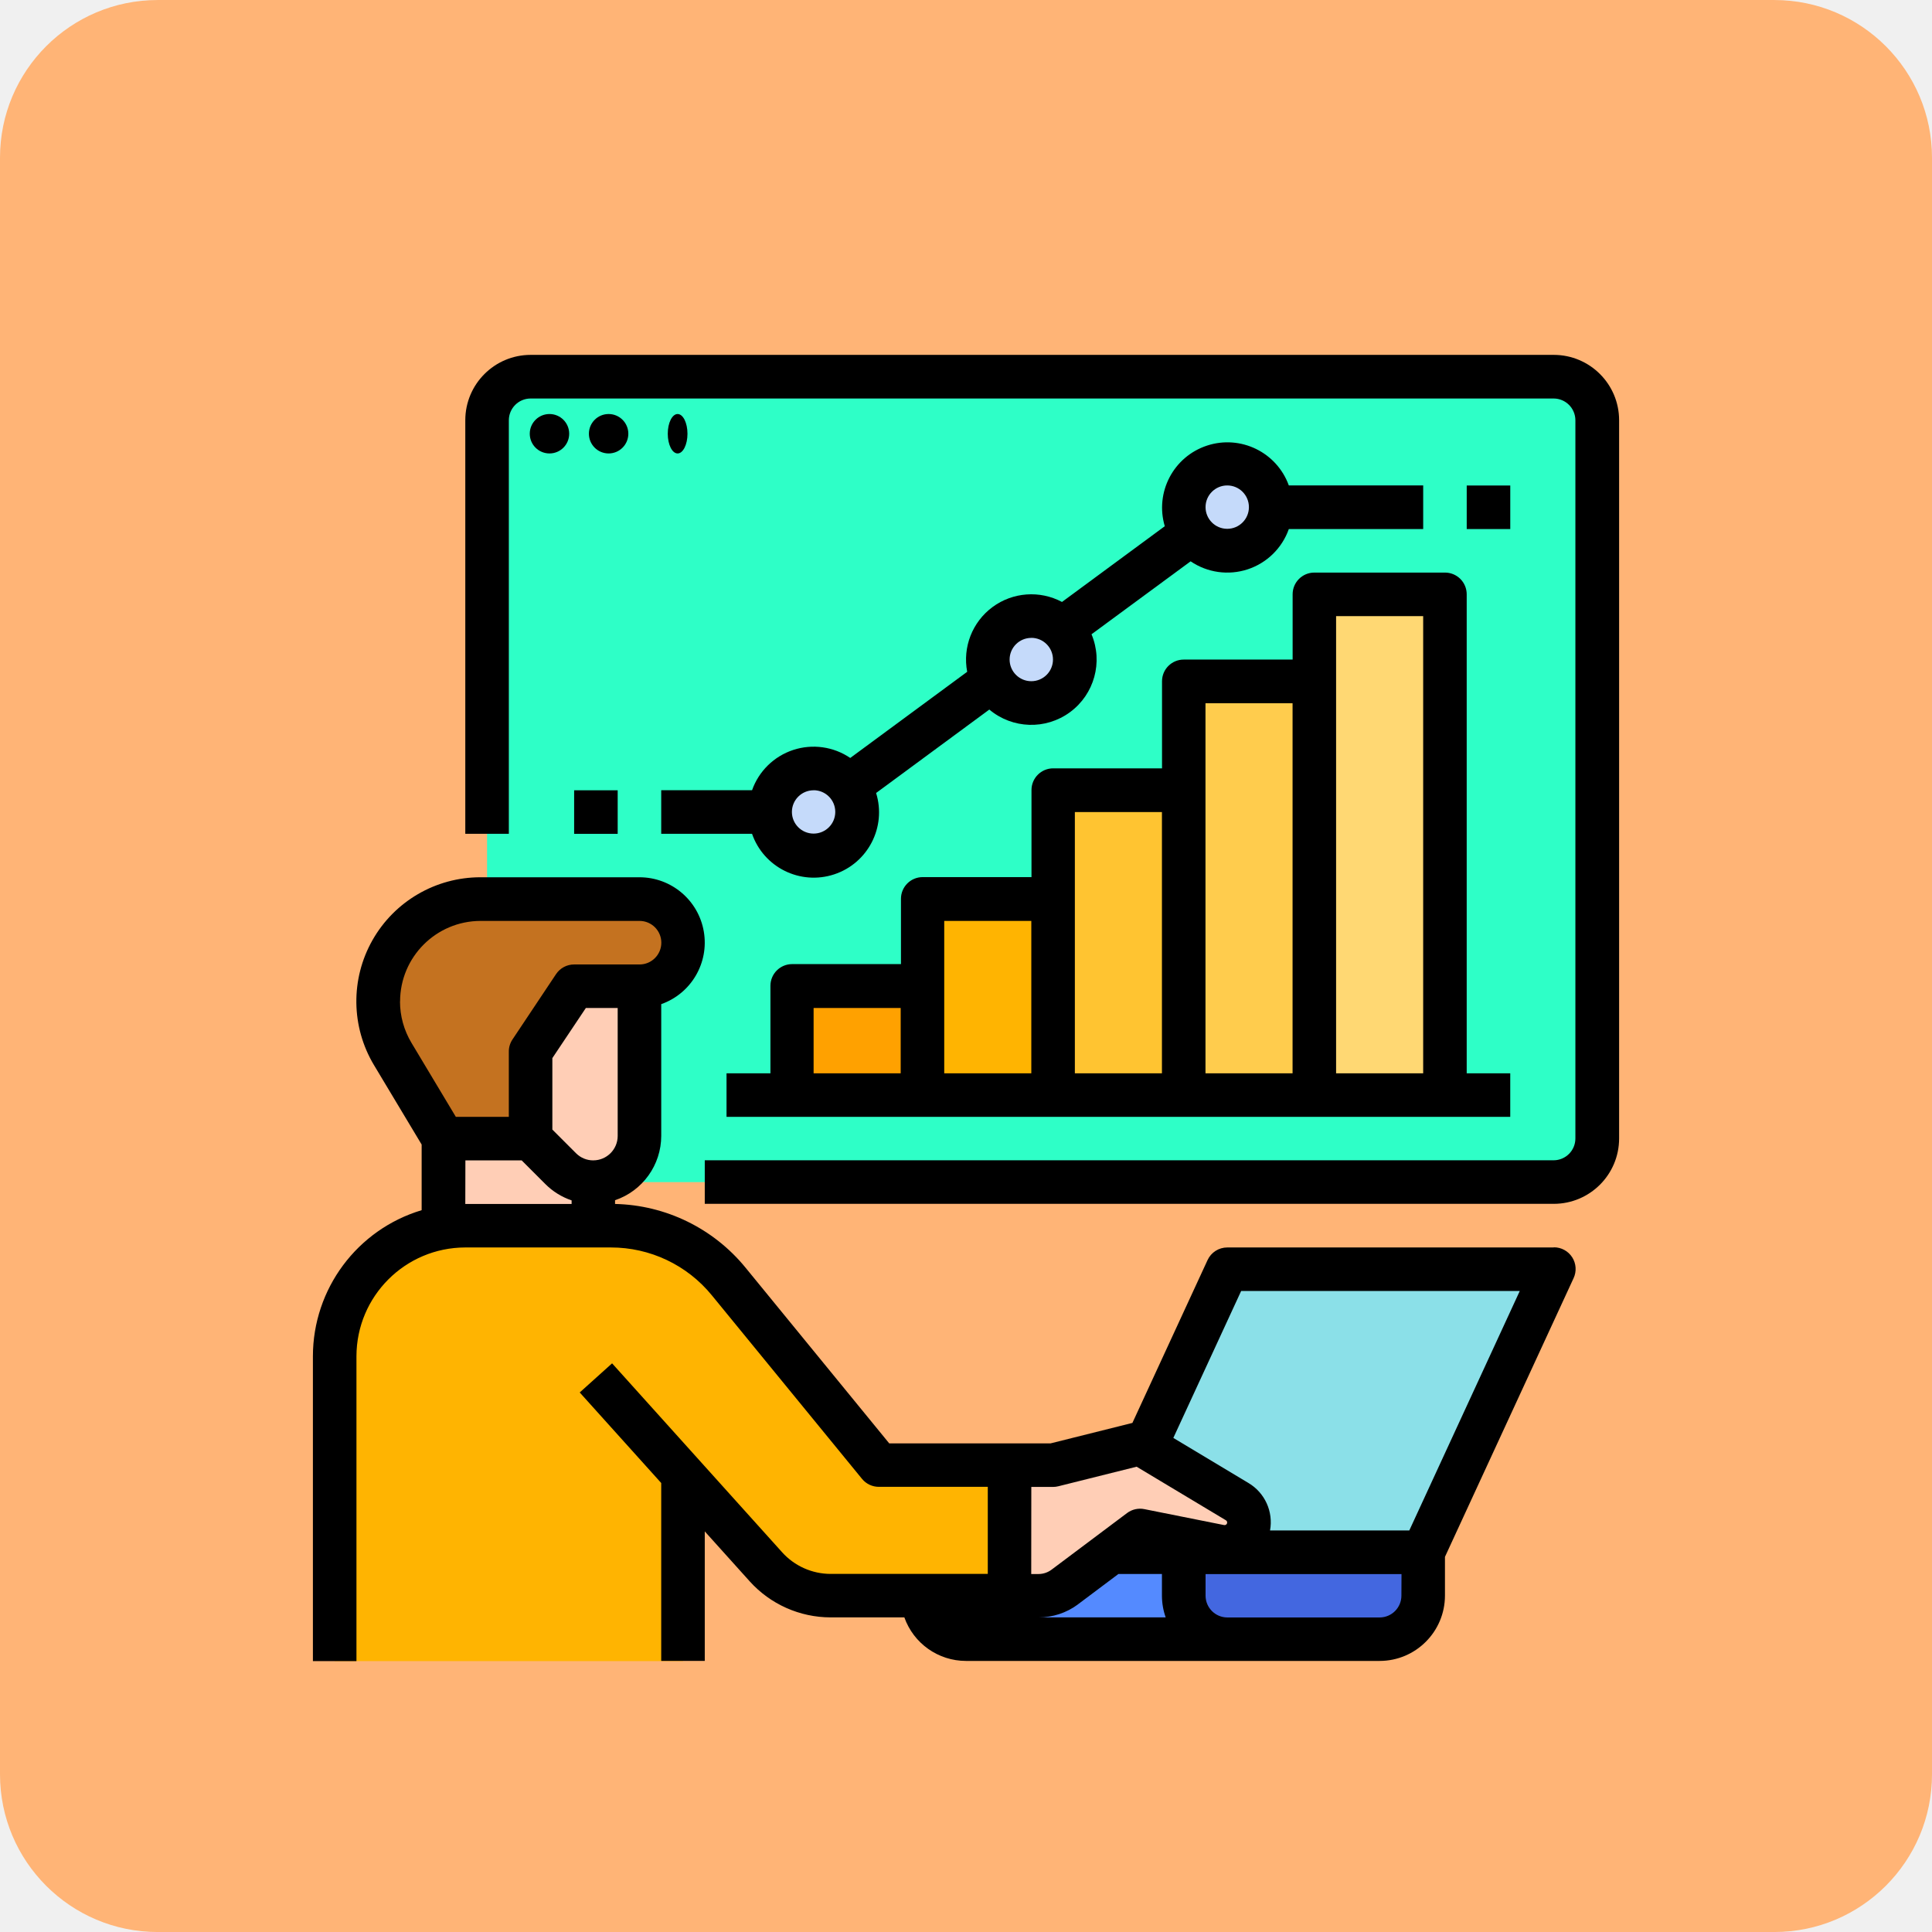
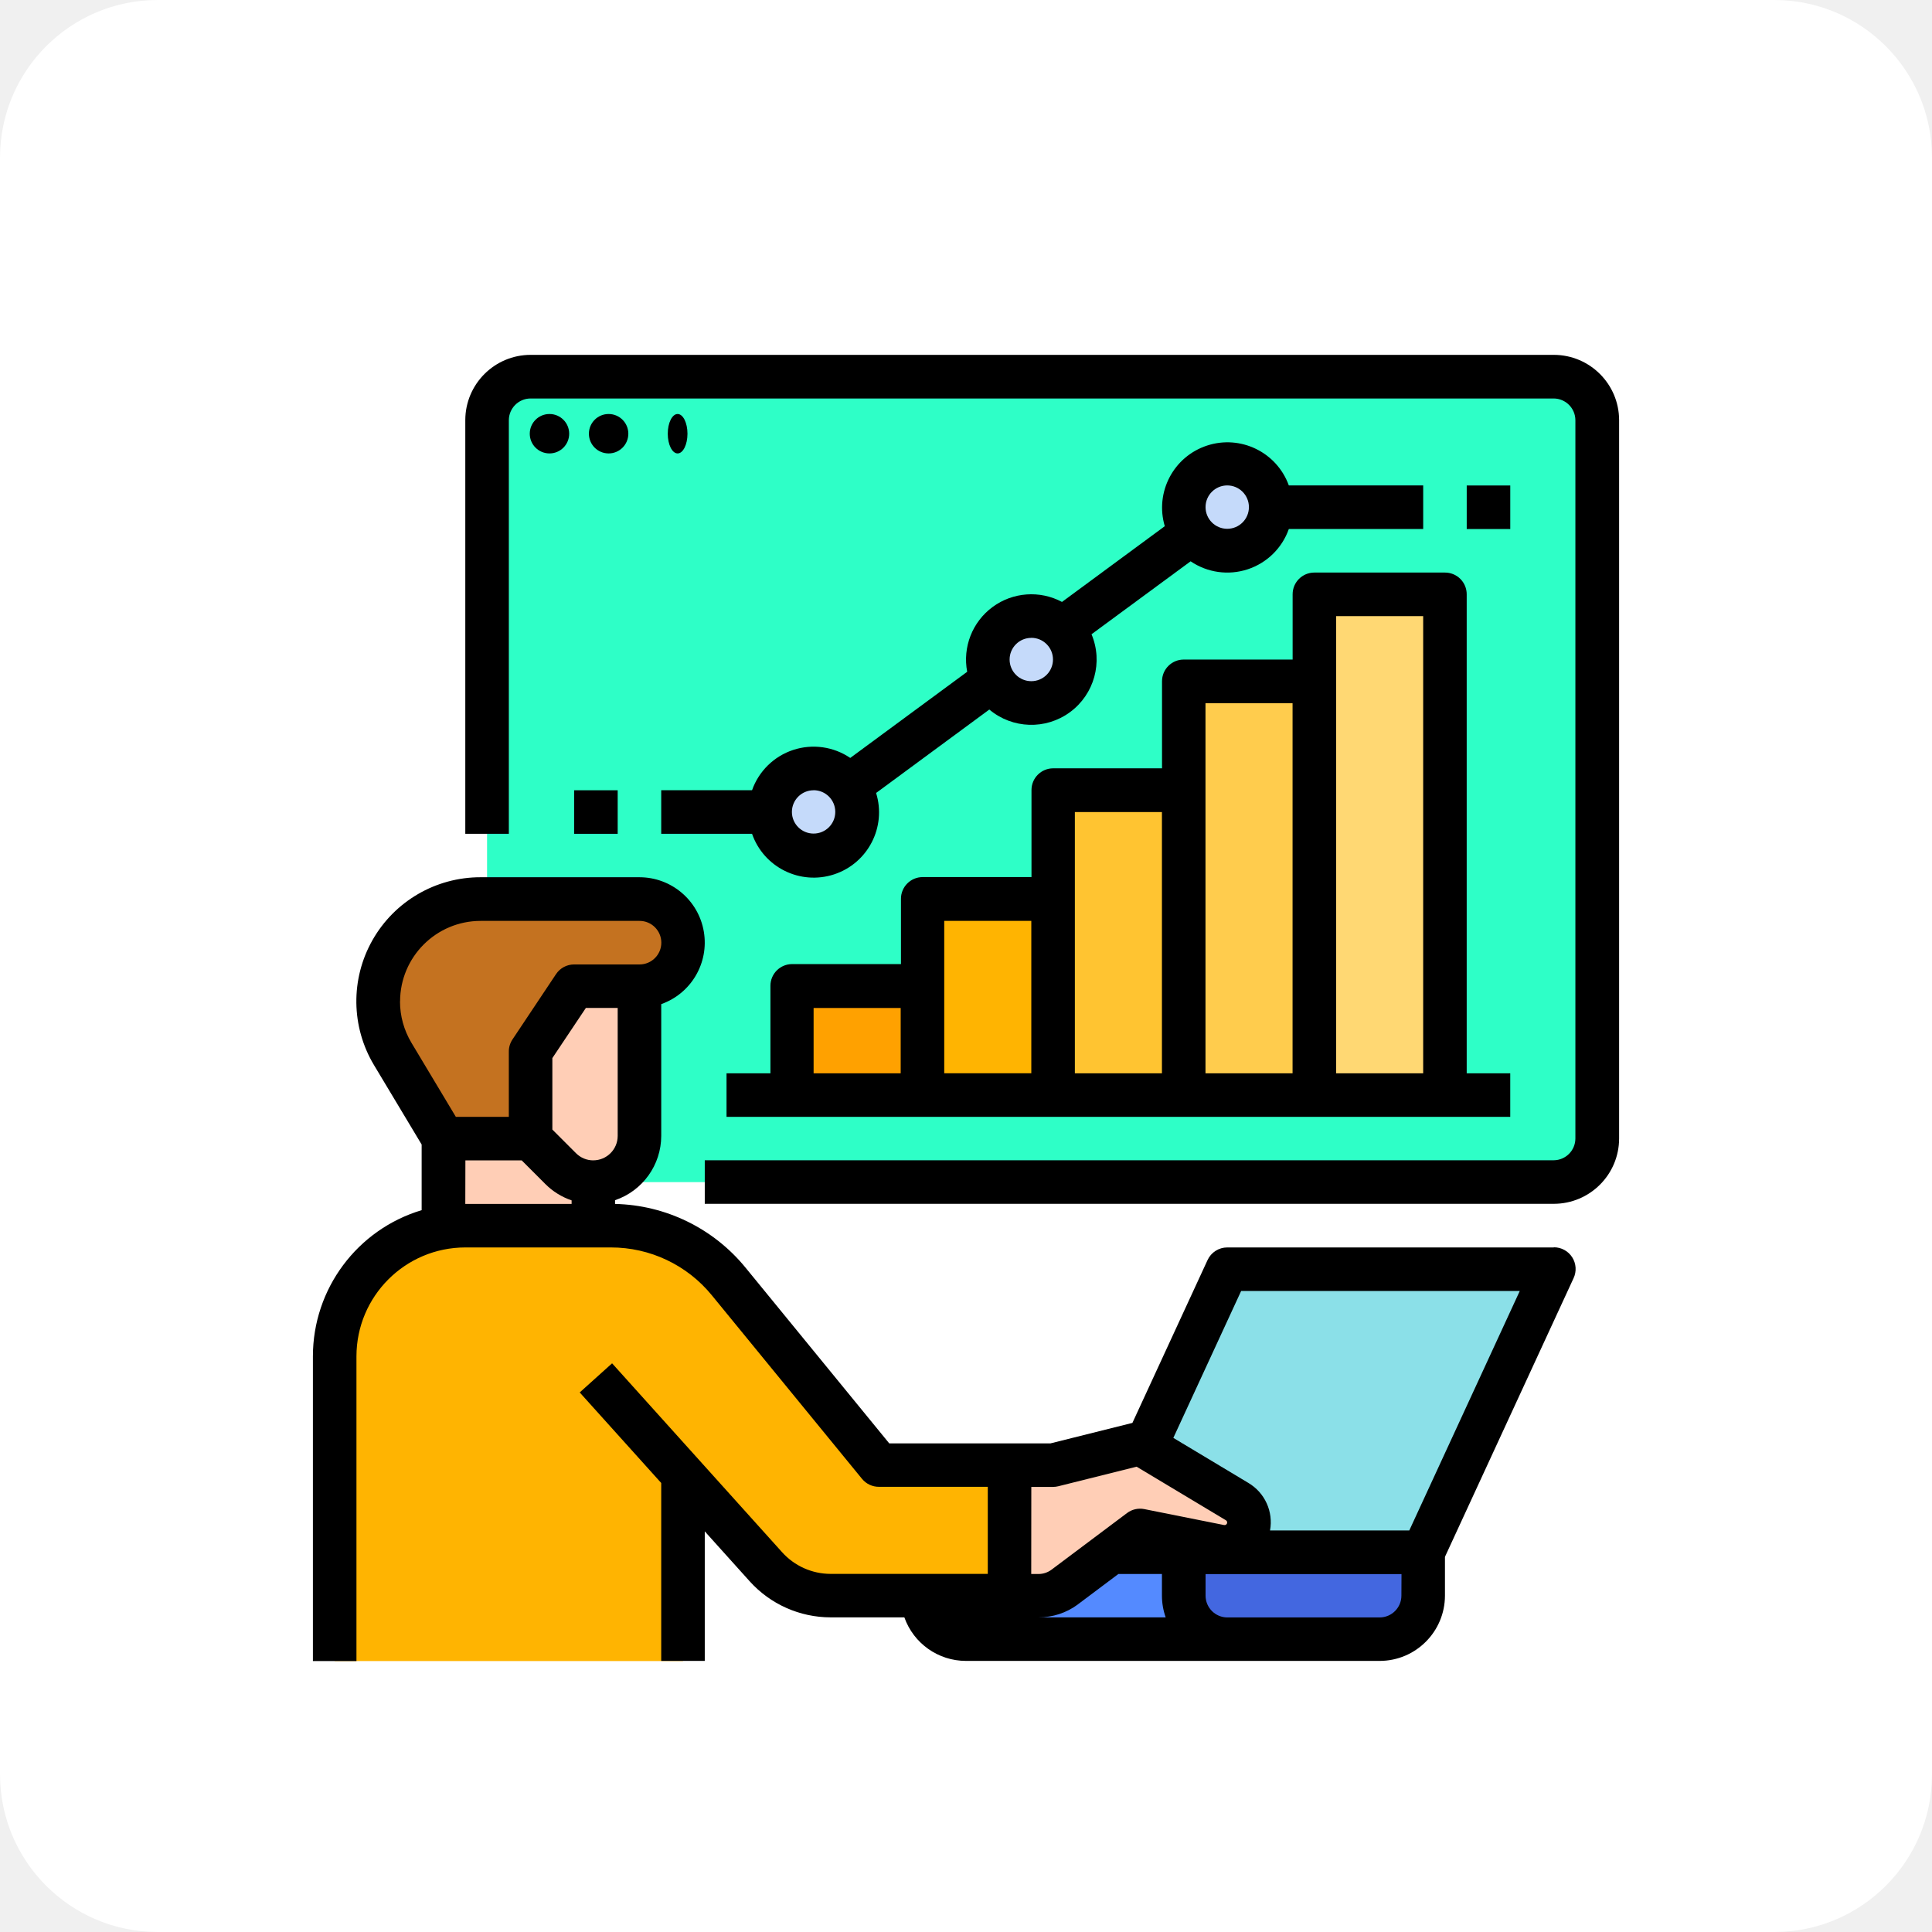
<svg xmlns="http://www.w3.org/2000/svg" width="98" height="98" viewBox="0 0 98 98">
-   <g id="Grupo_1070591" data-name="Grupo 1070591" transform="translate(-1050 -866.408)">
-     <g id="Grupo_1070542" data-name="Grupo 1070542" transform="translate(0 -2007.607)">
-       <g id="Grupo_1070371" data-name="Grupo 1070371" transform="translate(424 2291.016)">
-         <rect id="Rectángulo_374482" data-name="Rectángulo 374482" width="98" height="98" rx="8" transform="translate(626 583)" fill="#ffb476" />
+   <g id="Grupo_1070747" data-name="Grupo 1070747" transform="translate(-1050 -866.408)">
+     <g id="Grupo_1070371" data-name="Grupo 1070371" transform="translate(424 283.408)">
+       <rect id="Rectángulo_374482" data-name="Rectángulo 374482" width="98" height="98" rx="8" transform="translate(626 583)" fill="#fff" />
+     </g>
+     <g id="vigilancia" transform="translate(1049.872 868.408)">
+       <path id="Trazado_817273" data-name="Trazado 817273" d="M80,26.209A2.209,2.209,0,0,1,82.209,24h51.9a2.209,2.209,0,0,1,2.209,2.209V62.65a2.209,2.209,0,0,1-2.209,2.209H80Z" transform="translate(-55.166 -6.896)" fill="#2effc7" />
+       <path id="Trazado_817274" data-name="Trazado 817274" d="M320.564,366.356,327.19,352H310.626L304,366.356Z" transform="translate(-248.246 -289.62)" fill="#8be0e8" />
+       <path id="Trazado_817275" data-name="Trazado 817275" d="M240,456h25.4v2.209a2.209,2.209,0,0,1-2.209,2.209H242.209A2.209,2.209,0,0,1,240,458.209Z" transform="translate(-193.08 -379.265)" fill="#548aff" />
+       <path id="Trazado_817276" data-name="Trazado 817276" d="M64,280h7.6v9.939H64Z" transform="translate(-41.374 -227.559)" fill="#ffceb6" />
+       <path id="Trazado_817277" data-name="Trazado 817277" d="M101.521,240v8.7a2.343,2.343,0,0,1-4,1.656L96,248.834V240Z" transform="translate(-68.957 -193.08)" fill="#ffceb6" />
+       <path id="Trazado_817278" data-name="Trazado 817278" d="M43.313,228.147l-2.573-4.289A5.188,5.188,0,0,1,40,221.189h0A5.189,5.189,0,0,1,45.189,216h8.063a2.209,2.209,0,1,1,0,4.417H49.939L47.73,223.73v4.417Z" transform="translate(-20.687 -172.393)" fill="#c47220" />
+       <path id="Trazado_817279" data-name="Trazado 817279" d="M58.233,354.773H49.157a4.417,4.417,0,0,1-3.283-1.462l-4.205-4.673v9.448H24v-15.46A6.626,6.626,0,0,1,30.626,336h7.38a7.73,7.73,0,0,1,5.983,2.835l7.619,9.312h6.626Z" transform="translate(-6.896 -275.829)" fill="#ffb401" />
+       <path id="Trazado_817280" data-name="Trazado 817280" d="M272,423.73V417.1h2.209l4.417-1.1,4.921,2.953a1.237,1.237,0,0,1-.879,2.273l-4.042-.808-3.828,2.871a2.208,2.208,0,0,1-1.325.442Z" transform="translate(-220.663 -344.786)" fill="#ffceb6" />
+       <path id="Trazado_817281" data-name="Trazado 817281" d="M345.939,460.417h-7.73A2.209,2.209,0,0,1,336,458.209V456h12.147v2.209A2.209,2.209,0,0,1,345.939,460.417Z" transform="translate(-275.829 -379.265)" fill="#4367e0" />
+       <path id="Trazado_817282" data-name="Trazado 817282" d="M192,248h6.626v5.521H192Z" transform="translate(-151.706 -199.976)" fill="#ffa100" />
+       <path id="Trazado_817283" data-name="Trazado 817283" d="M240,216h6.626v9.939H240Z" transform="translate(-193.08 -172.393)" fill="#ffb401" />
+       <path id="Trazado_817284" data-name="Trazado 817284" d="M288,176h6.626v15.46H288Z" transform="translate(-234.454 -137.914)" fill="#ffc431" />
+       <path id="Trazado_817285" data-name="Trazado 817285" d="M336,136h6.626v20.981H336Z" transform="translate(-275.829 -103.436)" fill="#ffcc4d" />
+       <path id="Trazado_817286" data-name="Trazado 817286" d="M384,104h6.626v25.4H384Z" transform="translate(-317.203 -75.853)" fill="#ffd873" />
+       <g id="Grupo_1070457" data-name="Grupo 1070457" transform="translate(39.385 21.456)">
+         <ellipse id="Elipse_9239" data-name="Elipse 9239" cx="2" cy="2.5" rx="2" ry="2.5" transform="translate(-0.385 15.543)" fill="#c5dafa" />
+         <circle id="Elipse_9240" data-name="Elipse 9240" cx="2.5" cy="2.5" r="2.5" transform="translate(10.615 7.543)" fill="#c5dafa" />
+         <ellipse id="Elipse_9241" data-name="Elipse 9241" cx="2" cy="2.5" rx="2" ry="2.5" transform="translate(20.615 -0.457)" fill="#c5dafa" />
      </g>
-       <g id="vigilancia" transform="translate(1049.872 2876.016)">
-         <path id="Trazado_817273" data-name="Trazado 817273" d="M80,26.209A2.209,2.209,0,0,1,82.209,24h51.9a2.209,2.209,0,0,1,2.209,2.209V62.65a2.209,2.209,0,0,1-2.209,2.209H80Z" transform="translate(-55.166 -6.896)" fill="#2effc7" />
-         <path id="Trazado_817274" data-name="Trazado 817274" d="M320.564,366.356,327.19,352H310.626L304,366.356Z" transform="translate(-248.246 -289.62)" fill="#8be0e8" />
-         <path id="Trazado_817275" data-name="Trazado 817275" d="M240,456h25.4v2.209a2.209,2.209,0,0,1-2.209,2.209H242.209A2.209,2.209,0,0,1,240,458.209Z" transform="translate(-193.08 -379.265)" fill="#548aff" />
-         <path id="Trazado_817276" data-name="Trazado 817276" d="M64,280h7.6v9.939H64Z" transform="translate(-41.374 -227.559)" fill="#ffceb6" />
-         <path id="Trazado_817277" data-name="Trazado 817277" d="M101.521,240v8.7a2.343,2.343,0,0,1-4,1.656L96,248.834V240Z" transform="translate(-68.957 -193.08)" fill="#ffceb6" />
-         <path id="Trazado_817278" data-name="Trazado 817278" d="M43.313,228.147l-2.573-4.289A5.188,5.188,0,0,1,40,221.189h0A5.189,5.189,0,0,1,45.189,216h8.063a2.209,2.209,0,1,1,0,4.417H49.939L47.73,223.73v4.417Z" transform="translate(-20.687 -172.393)" fill="#c47220" />
-         <path id="Trazado_817279" data-name="Trazado 817279" d="M58.233,354.773H49.157a4.417,4.417,0,0,1-3.283-1.462l-4.205-4.673v9.448H24v-15.46A6.626,6.626,0,0,1,30.626,336h7.38a7.73,7.73,0,0,1,5.983,2.835l7.619,9.312h6.626Z" transform="translate(-6.896 -275.829)" fill="#ffb401" />
-         <path id="Trazado_817280" data-name="Trazado 817280" d="M272,423.73V417.1h2.209l4.417-1.1,4.921,2.953a1.237,1.237,0,0,1-.879,2.273l-4.042-.808-3.828,2.871a2.208,2.208,0,0,1-1.325.442Z" transform="translate(-220.663 -344.786)" fill="#ffceb6" />
-         <path id="Trazado_817281" data-name="Trazado 817281" d="M345.939,460.417h-7.73A2.209,2.209,0,0,1,336,458.209V456h12.147v2.209A2.209,2.209,0,0,1,345.939,460.417Z" transform="translate(-275.829 -379.265)" fill="#4367e0" />
-         <path id="Trazado_817282" data-name="Trazado 817282" d="M192,248h6.626v5.521H192Z" transform="translate(-151.706 -199.976)" fill="#ffa100" />
-         <path id="Trazado_817283" data-name="Trazado 817283" d="M240,216h6.626v9.939H240Z" transform="translate(-193.08 -172.393)" fill="#ffb401" />
-         <path id="Trazado_817284" data-name="Trazado 817284" d="M288,176h6.626v15.46H288Z" transform="translate(-234.454 -137.914)" fill="#ffc431" />
-         <path id="Trazado_817285" data-name="Trazado 817285" d="M336,136h6.626v20.981H336Z" transform="translate(-275.829 -103.436)" fill="#ffcc4d" />
-         <path id="Trazado_817286" data-name="Trazado 817286" d="M384,104h6.626v25.4H384Z" transform="translate(-317.203 -75.853)" fill="#ffd873" />
-         <g id="Grupo_1070457" data-name="Grupo 1070457" transform="translate(39.385 21.456)">
-           <ellipse id="Elipse_9239" data-name="Elipse 9239" cx="2" cy="2.5" rx="2" ry="2.5" transform="translate(-0.385 15.543)" fill="#c5dafa" />
-           <circle id="Elipse_9240" data-name="Elipse 9240" cx="2.5" cy="2.5" r="2.5" transform="translate(10.615 7.543)" fill="#c5dafa" />
-           <ellipse id="Elipse_9241" data-name="Elipse 9241" cx="2" cy="2.5" rx="2" ry="2.5" transform="translate(20.615 -0.457)" fill="#c5dafa" />
-         </g>
-         <path id="Trazado_817287" data-name="Trazado 817287" d="M78.944,226.773H62.38a1.1,1.1,0,0,0-1,.642l-3.811,8.258-4.156,1.039H45.235L37.947,227.8a8.8,8.8,0,0,0-6.621-3.234v-.189a3.452,3.452,0,0,0,2.343-3.264v-6.682a3.313,3.313,0,0,0-1.1-6.436H24.5a6.293,6.293,0,0,0-5.4,9.53l2.416,4.027v3.33A7.743,7.743,0,0,0,16,232.294v15.46h2.209v-15.46a5.528,5.528,0,0,1,5.521-5.521h7.38a6.6,6.6,0,0,1,5.128,2.43l7.619,9.312a1.1,1.1,0,0,0,.855.4h5.521v4.417H42.261a3.318,3.318,0,0,1-2.462-1.1l-8.623-9.581-1.642,1.477,4.134,4.593v9.024h2.209v-6.57l2.28,2.534a5.53,5.53,0,0,0,4.1,1.828h3.744a3.318,3.318,0,0,0,3.123,2.209H70.11a3.317,3.317,0,0,0,3.313-3.313v-1.966l6.524-14.135a1.1,1.1,0,0,0-1-1.567Zm-48.722-4.417a1.23,1.23,0,0,1-.876-.363l-1.2-1.2v-3.625l1.7-2.543H31.46v6.492a1.24,1.24,0,0,1-1.238,1.238Zm-9.8-8.063a4.089,4.089,0,0,1,4.084-4.084h8.063a1.1,1.1,0,0,1,0,2.209H29.251a1.1,1.1,0,0,0-.919.492l-2.209,3.313a1.1,1.1,0,0,0-.185.613v3.313H23.251L21,216.394a4.085,4.085,0,0,1-.582-2.1Zm3.313,8.063h2.855l1.2,1.2a3.432,3.432,0,0,0,1.333.829v.181H23.73ZM52.441,238.92h1.1a1.1,1.1,0,0,0,.268-.033l3.973-.993,4.529,2.717a.132.132,0,0,1-.094.243l-4.042-.808a1.1,1.1,0,0,0-.879.2l-3.828,2.871a1.111,1.111,0,0,1-.663.221h-.368Zm2.356,5.963,2.061-1.546h2.209v1.1a3.3,3.3,0,0,0,.19,1.1H52.809A3.334,3.334,0,0,0,54.8,244.883Zm16.417-.442a1.106,1.106,0,0,1-1.1,1.1H62.38a1.106,1.106,0,0,1-1.1-1.1v-1.1h9.939Zm.4-3.313H64.55a2.313,2.313,0,0,0-1.1-2.411l-3.805-2.283,3.44-7.453H77.218Z" transform="translate(0 -165.497)" />
-         <path id="Trazado_817288" data-name="Trazado 817288" d="M127.214,16h-51.9A3.317,3.317,0,0,0,72,19.313V40.294h2.209V19.313a1.106,1.106,0,0,1,1.1-1.1h51.9a1.106,1.106,0,0,1,1.1,1.1V55.754a1.106,1.106,0,0,1-1.1,1.1H84.147v2.209h43.067a3.317,3.317,0,0,0,3.313-3.313V19.313A3.317,3.317,0,0,0,127.214,16Z" transform="translate(-48.27)" />
-         <circle id="Elipse_9242" data-name="Elipse 9242" cx="1" cy="1" r="1" transform="translate(27 19)" />
-         <circle id="Elipse_9243" data-name="Elipse 9243" cx="1" cy="1" r="1" transform="translate(30 19)" />
-         <ellipse id="Elipse_9244" data-name="Elipse 9244" cx="0.5" cy="1" rx="0.5" ry="1" transform="translate(34 19)" />
-         <path id="Trazado_817289" data-name="Trazado 817289" d="M204.441,96h-6.626a1.1,1.1,0,0,0-1.1,1.1v3.313H191.19a1.1,1.1,0,0,0-1.1,1.1v4.417h-5.521a1.1,1.1,0,0,0-1.1,1.1v4.417h-5.521a1.1,1.1,0,0,0-1.1,1.1v3.313h-5.521a1.1,1.1,0,0,0-1.1,1.1V121.4H168v2.209h39.754V121.4h-2.209V97.1A1.1,1.1,0,0,0,204.441,96Zm-32.024,22.086h4.417V121.4h-4.417Zm6.626-4.417h4.417v7.73h-4.417Zm6.626-5.521h4.417V121.4h-4.417Zm6.626-5.521h4.417V121.4h-4.417ZM203.337,121.4H198.92V98.209h4.417Z" transform="translate(-131.019 -68.957)" />
-         <path id="Trazado_817290" data-name="Trazado 817290" d="M144,67.871h4.607A3.313,3.313,0,0,0,154.9,65.8l5.743-4.232a3.312,3.312,0,0,0,5.184-3.819l5.027-3.7a3.31,3.31,0,0,0,4.981-1.637h6.816V50.2h-6.816a3.313,3.313,0,0,0-6.292,2.068l-5.214,3.842a3.311,3.311,0,0,0-4.809,3.543l-5.931,4.37a3.31,3.31,0,0,0-4.981,1.637H144ZM172.711,50.2a1.1,1.1,0,1,1-1.1,1.1A1.1,1.1,0,0,1,172.711,50.2Zm-9.939,7.73a1.1,1.1,0,1,1-1.1,1.1A1.1,1.1,0,0,1,162.773,57.933Zm-11.043,7.73a1.1,1.1,0,1,1-1.1,1.1A1.1,1.1,0,0,1,151.73,65.663Z" transform="translate(-110.332 -27.577)" />
-         <path id="Trazado_817291" data-name="Trazado 817291" d="M440,64h2.209v2.209H440Z" transform="translate(-365.473 -41.374)" />
-         <path id="Trazado_817292" data-name="Trazado 817292" d="M112,176h2.209v2.209H112Z" transform="translate(-82.749 -137.914)" />
-       </g>
+       <path id="Trazado_817287" data-name="Trazado 817287" d="M78.944,226.773H62.38a1.1,1.1,0,0,0-1,.642l-3.811,8.258-4.156,1.039H45.235L37.947,227.8a8.8,8.8,0,0,0-6.621-3.234v-.189a3.452,3.452,0,0,0,2.343-3.264v-6.682a3.313,3.313,0,0,0-1.1-6.436H24.5a6.293,6.293,0,0,0-5.4,9.53l2.416,4.027v3.33A7.743,7.743,0,0,0,16,232.294v15.46h2.209v-15.46a5.528,5.528,0,0,1,5.521-5.521h7.38a6.6,6.6,0,0,1,5.128,2.43l7.619,9.312a1.1,1.1,0,0,0,.855.4h5.521v4.417H42.261a3.318,3.318,0,0,1-2.462-1.1l-8.623-9.581-1.642,1.477,4.134,4.593v9.024h2.209v-6.57l2.28,2.534a5.53,5.53,0,0,0,4.1,1.828h3.744a3.318,3.318,0,0,0,3.123,2.209H70.11a3.317,3.317,0,0,0,3.313-3.313v-1.966l6.524-14.135a1.1,1.1,0,0,0-1-1.567Zm-48.722-4.417a1.23,1.23,0,0,1-.876-.363l-1.2-1.2v-3.625l1.7-2.543H31.46v6.492a1.24,1.24,0,0,1-1.238,1.238Zm-9.8-8.063a4.089,4.089,0,0,1,4.084-4.084h8.063a1.1,1.1,0,0,1,0,2.209H29.251a1.1,1.1,0,0,0-.919.492l-2.209,3.313a1.1,1.1,0,0,0-.185.613v3.313H23.251L21,216.394a4.085,4.085,0,0,1-.582-2.1Zm3.313,8.063h2.855l1.2,1.2a3.432,3.432,0,0,0,1.333.829v.181H23.73ZM52.441,238.92h1.1a1.1,1.1,0,0,0,.268-.033l3.973-.993,4.529,2.717a.132.132,0,0,1-.094.243l-4.042-.808a1.1,1.1,0,0,0-.879.2l-3.828,2.871a1.111,1.111,0,0,1-.663.221h-.368Zm2.356,5.963,2.061-1.546h2.209v1.1a3.3,3.3,0,0,0,.19,1.1H52.809A3.334,3.334,0,0,0,54.8,244.883Zm16.417-.442a1.106,1.106,0,0,1-1.1,1.1H62.38a1.106,1.106,0,0,1-1.1-1.1v-1.1h9.939Zm.4-3.313H64.55a2.313,2.313,0,0,0-1.1-2.411l-3.805-2.283,3.44-7.453H77.218Z" transform="translate(0 -165.497)" />
+       <path id="Trazado_817288" data-name="Trazado 817288" d="M127.214,16h-51.9A3.317,3.317,0,0,0,72,19.313V40.294h2.209V19.313a1.106,1.106,0,0,1,1.1-1.1h51.9a1.106,1.106,0,0,1,1.1,1.1V55.754a1.106,1.106,0,0,1-1.1,1.1H84.147v2.209h43.067a3.317,3.317,0,0,0,3.313-3.313V19.313A3.317,3.317,0,0,0,127.214,16Z" transform="translate(-48.27)" />
+       <circle id="Elipse_9242" data-name="Elipse 9242" cx="1" cy="1" r="1" transform="translate(27 19)" />
+       <circle id="Elipse_9243" data-name="Elipse 9243" cx="1" cy="1" r="1" transform="translate(30 19)" />
+       <ellipse id="Elipse_9244" data-name="Elipse 9244" cx="0.5" cy="1" rx="0.5" ry="1" transform="translate(34 19)" />
+       <path id="Trazado_817289" data-name="Trazado 817289" d="M204.441,96h-6.626a1.1,1.1,0,0,0-1.1,1.1v3.313H191.19a1.1,1.1,0,0,0-1.1,1.1v4.417h-5.521a1.1,1.1,0,0,0-1.1,1.1v4.417h-5.521a1.1,1.1,0,0,0-1.1,1.1v3.313h-5.521a1.1,1.1,0,0,0-1.1,1.1V121.4H168v2.209h39.754V121.4h-2.209V97.1A1.1,1.1,0,0,0,204.441,96Zm-32.024,22.086h4.417V121.4h-4.417Zm6.626-4.417h4.417v7.73h-4.417Zm6.626-5.521h4.417V121.4h-4.417Zm6.626-5.521h4.417V121.4h-4.417ZM203.337,121.4H198.92V98.209h4.417Z" transform="translate(-131.019 -68.957)" />
+       <path id="Trazado_817290" data-name="Trazado 817290" d="M144,67.871h4.607A3.313,3.313,0,0,0,154.9,65.8l5.743-4.232a3.312,3.312,0,0,0,5.184-3.819l5.027-3.7a3.31,3.31,0,0,0,4.981-1.637h6.816V50.2h-6.816a3.313,3.313,0,0,0-6.292,2.068l-5.214,3.842a3.311,3.311,0,0,0-4.809,3.543l-5.931,4.37a3.31,3.31,0,0,0-4.981,1.637H144ZM172.711,50.2a1.1,1.1,0,1,1-1.1,1.1A1.1,1.1,0,0,1,172.711,50.2Zm-9.939,7.73a1.1,1.1,0,1,1-1.1,1.1A1.1,1.1,0,0,1,162.773,57.933Zm-11.043,7.73a1.1,1.1,0,1,1-1.1,1.1A1.1,1.1,0,0,1,151.73,65.663Z" transform="translate(-110.332 -27.577)" />
+       <path id="Trazado_817291" data-name="Trazado 817291" d="M440,64h2.209v2.209H440Z" transform="translate(-365.473 -41.374)" />
+       <path id="Trazado_817292" data-name="Trazado 817292" d="M112,176h2.209v2.209H112Z" transform="translate(-82.749 -137.914)" />
    </g>
  </g>
</svg>
